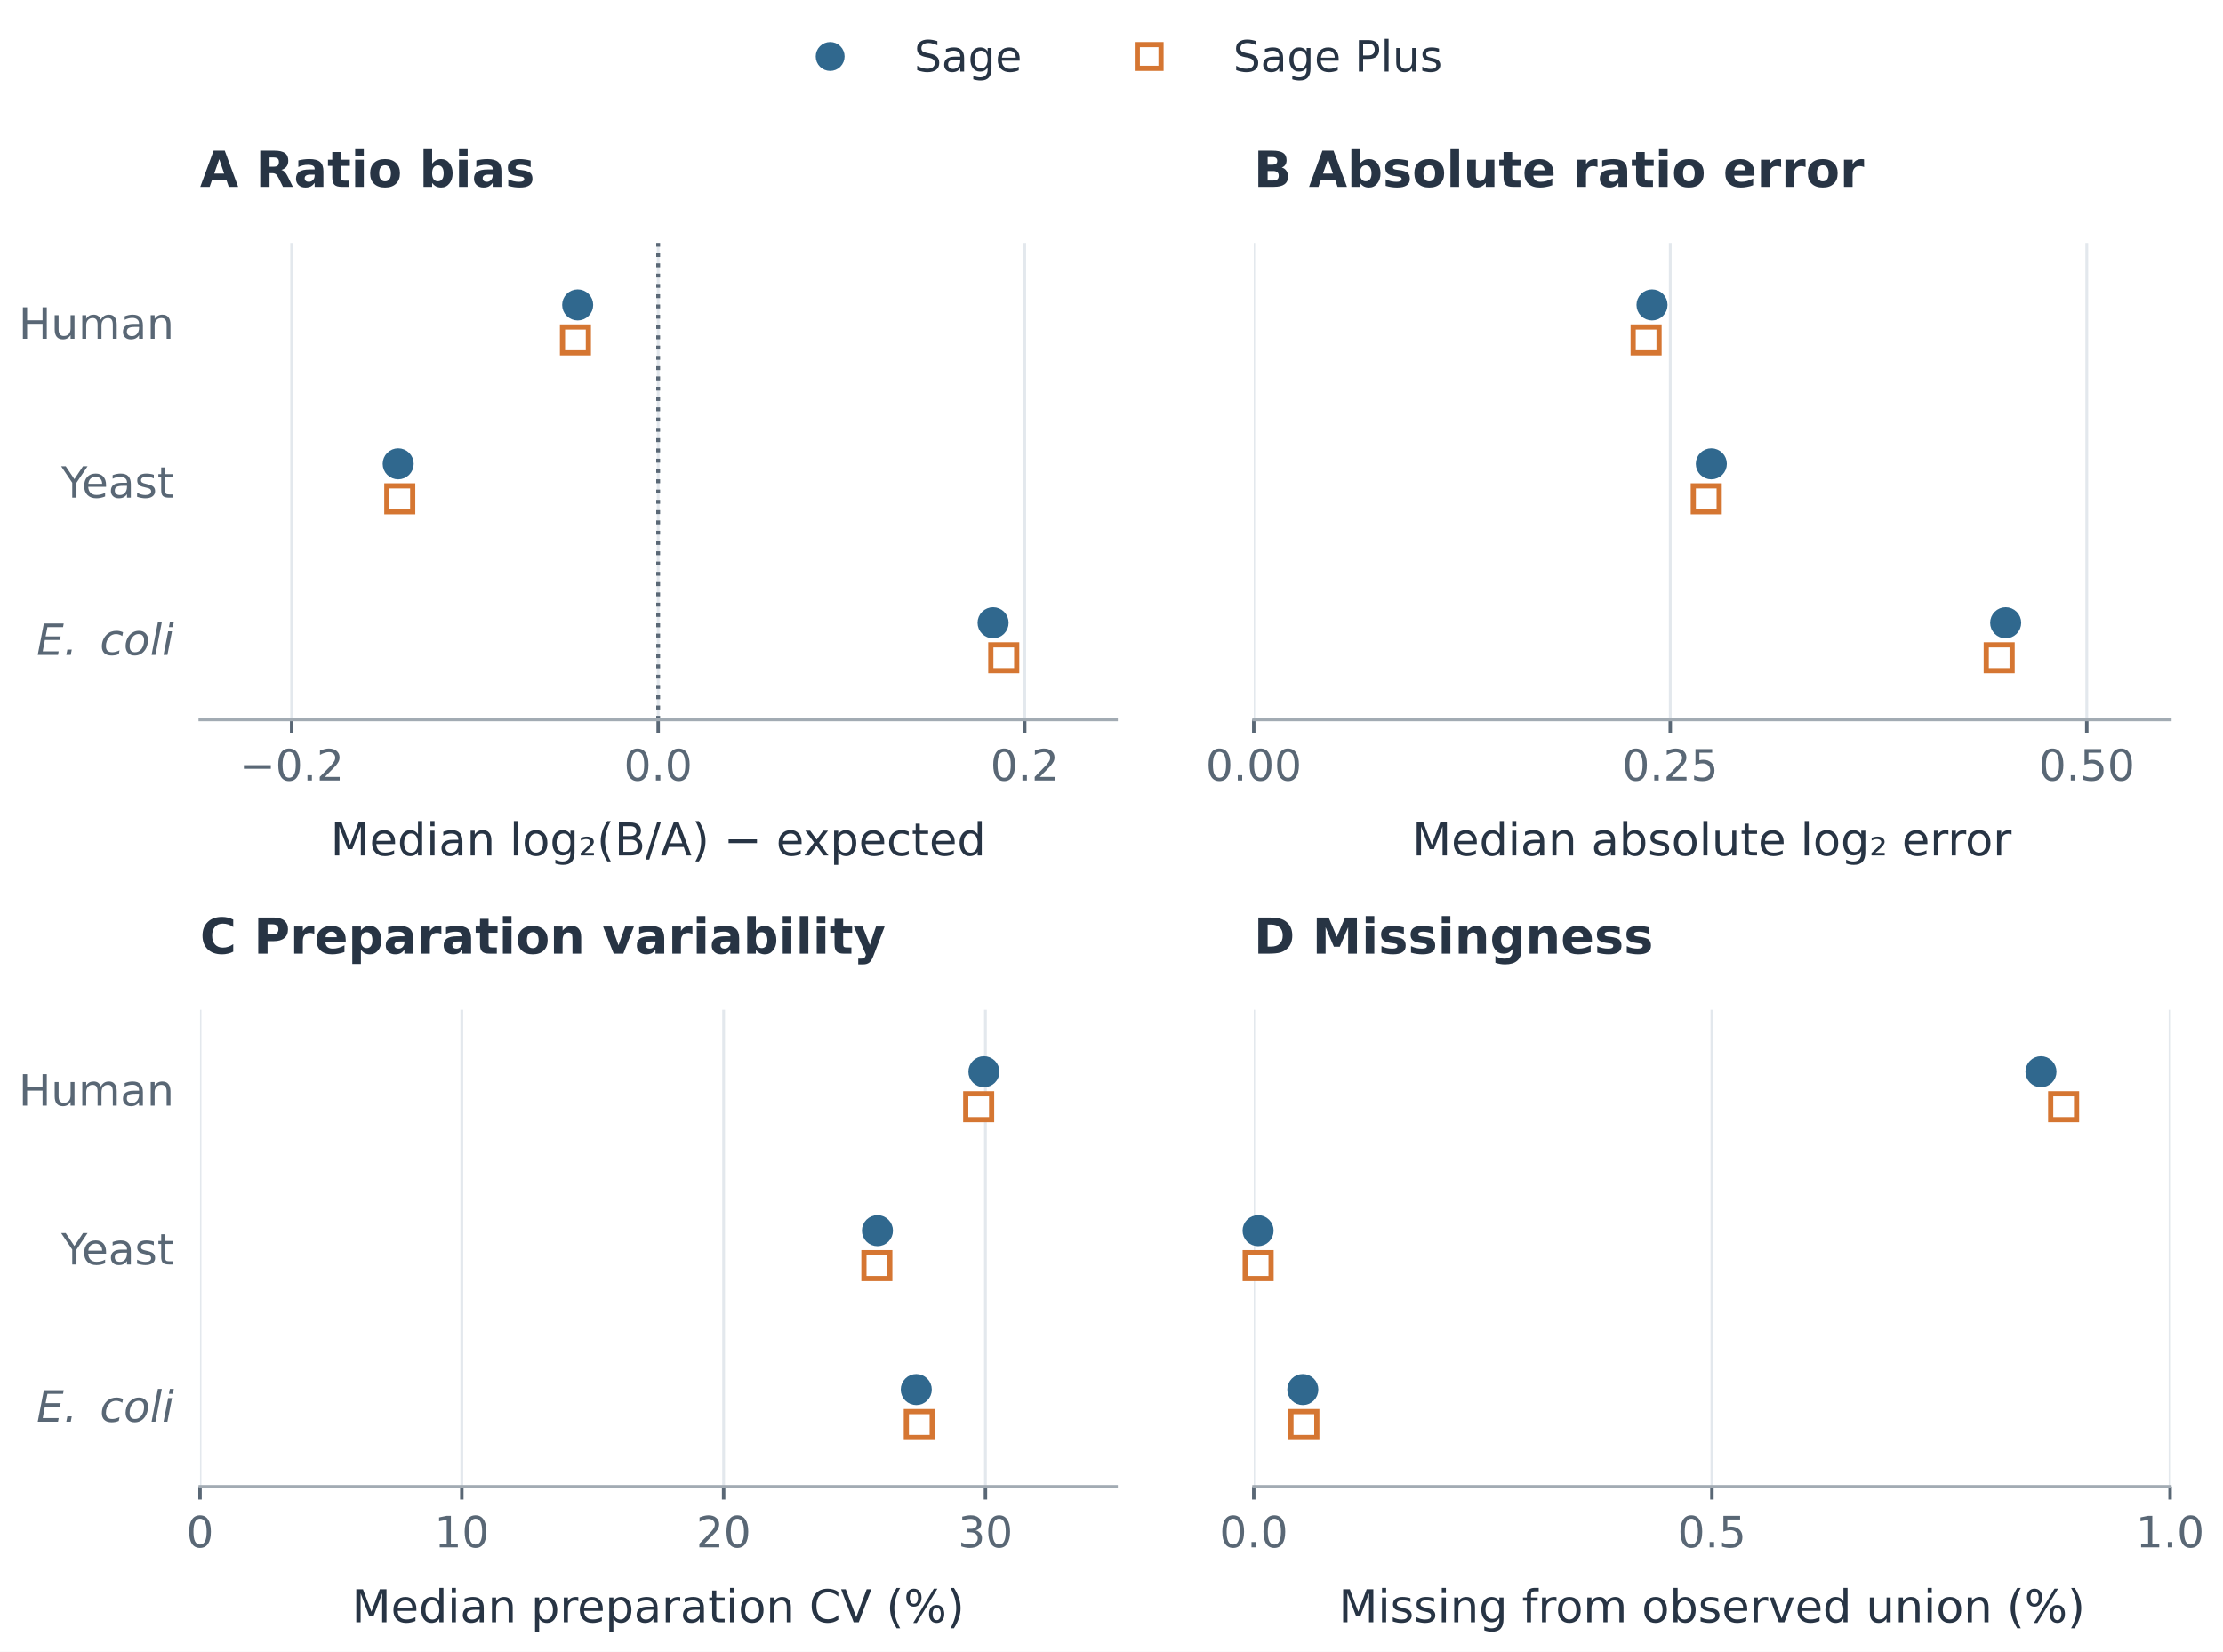
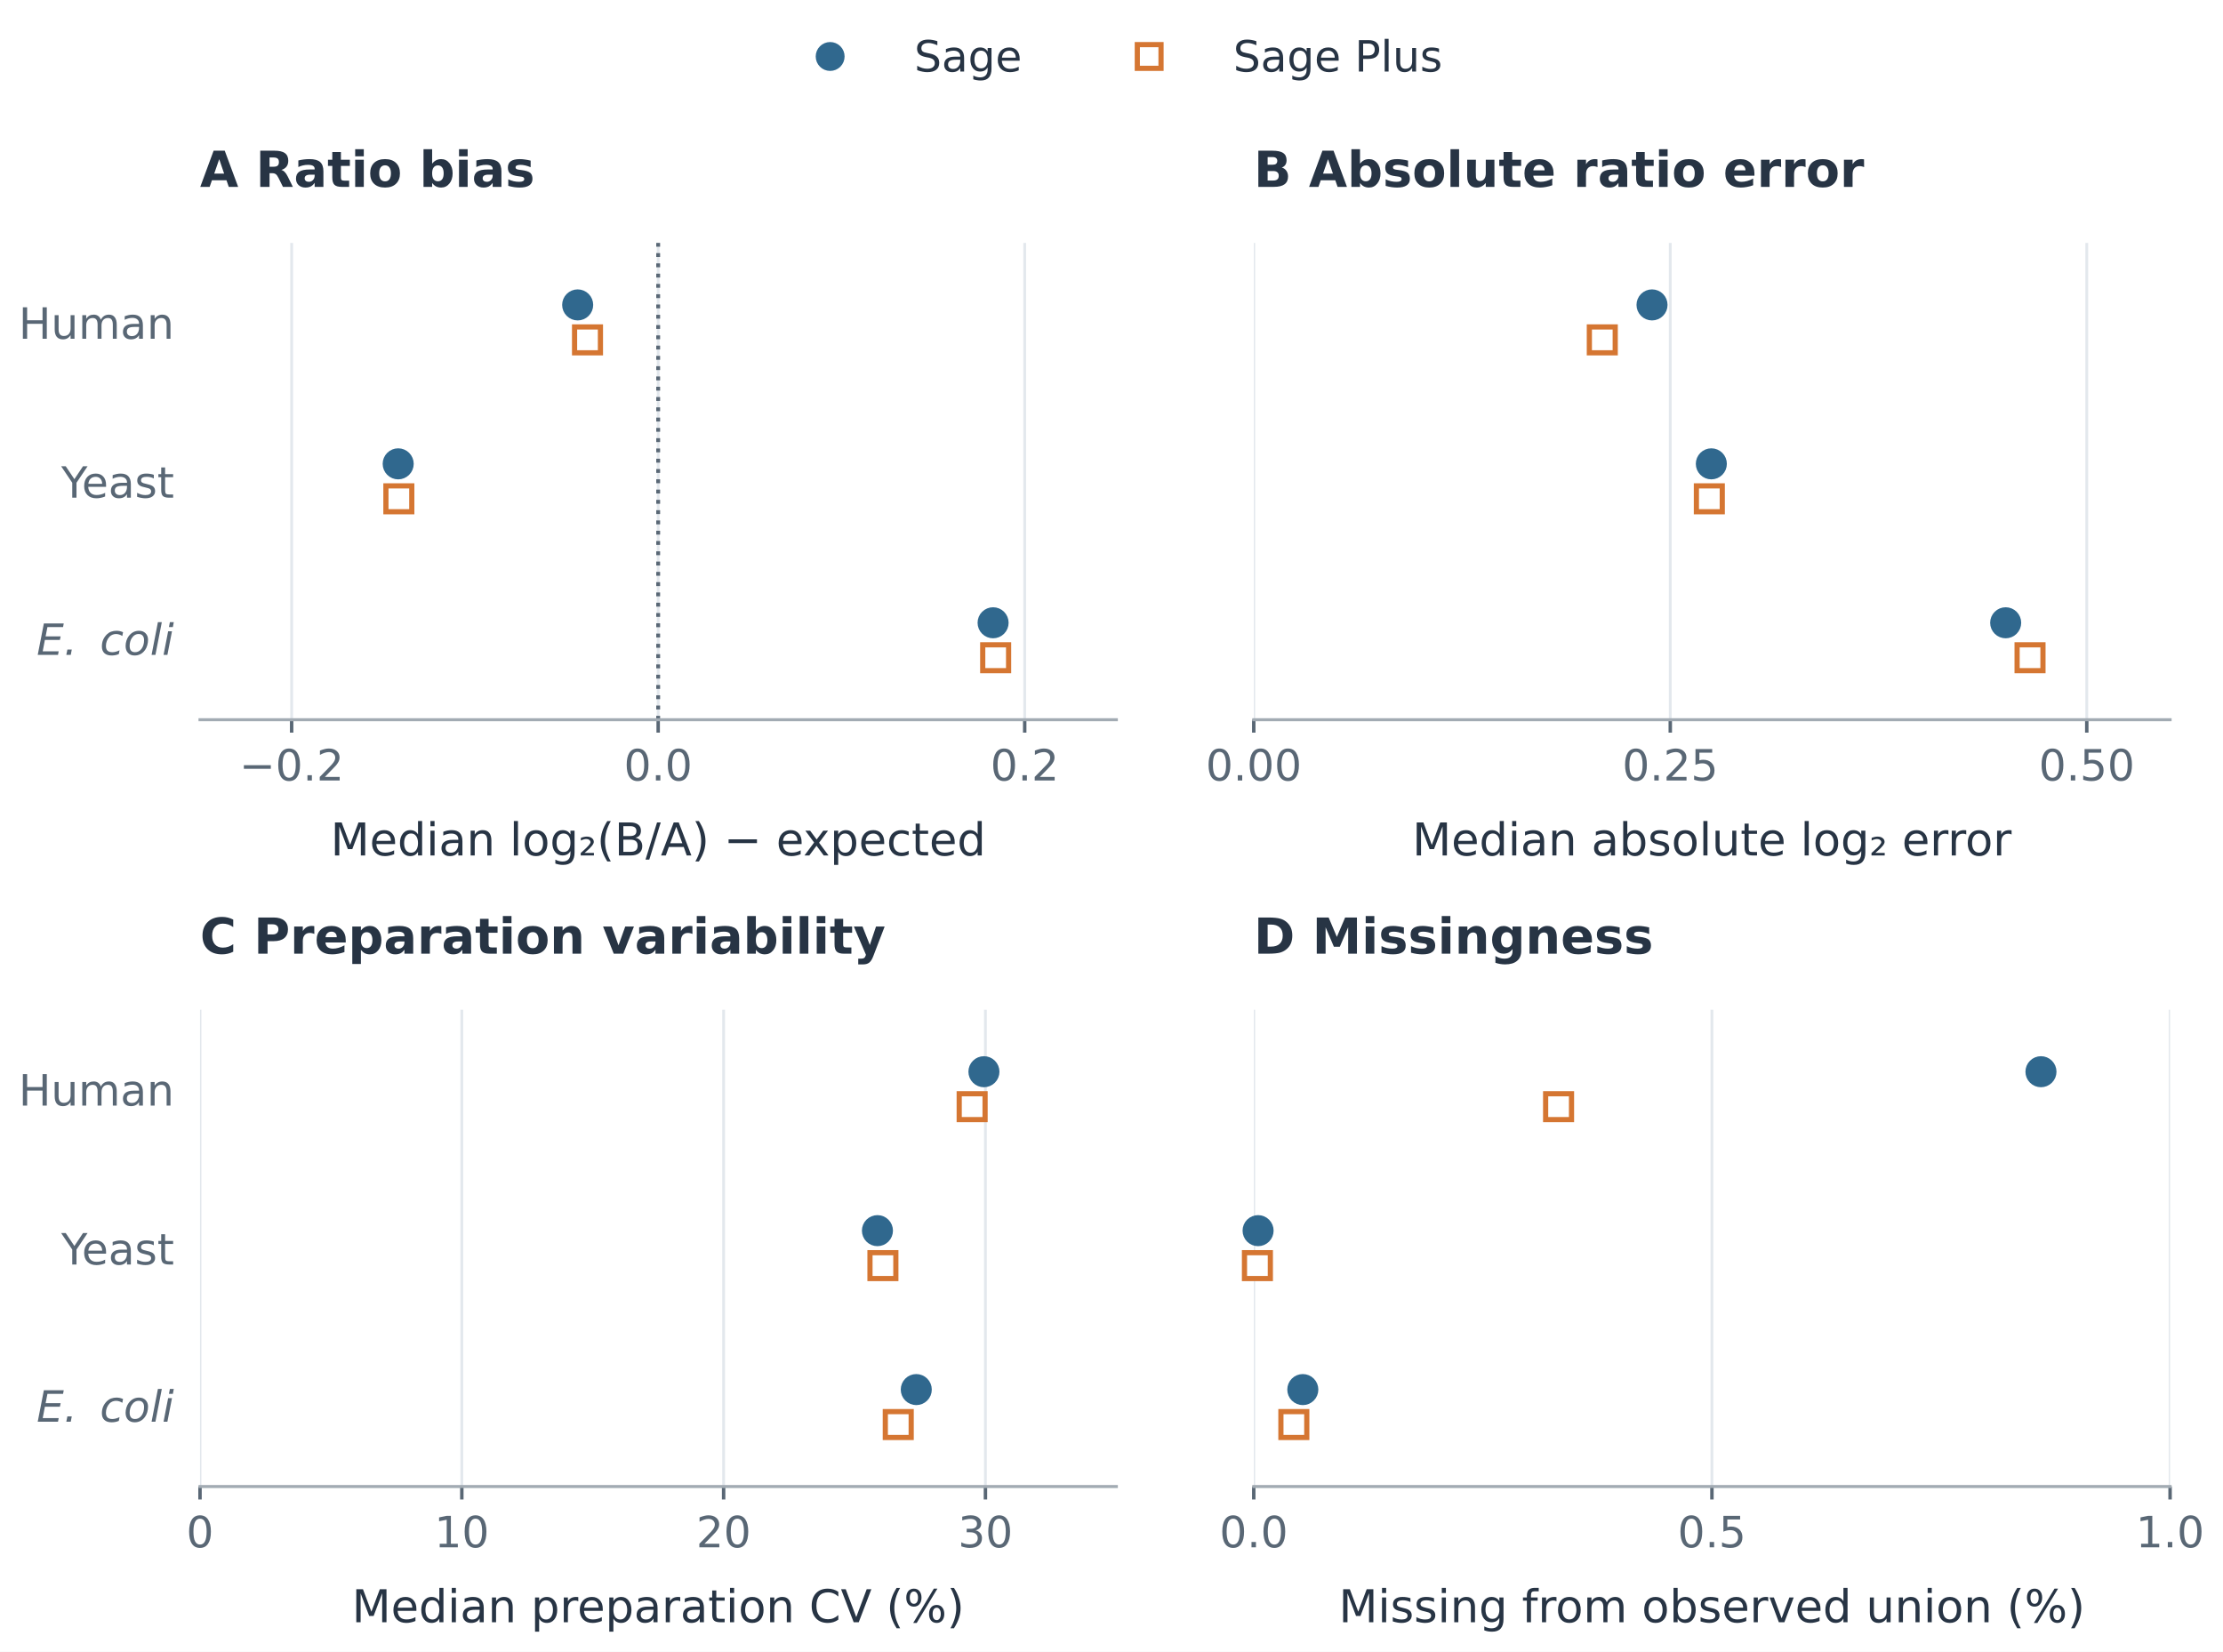
<svg xmlns="http://www.w3.org/2000/svg" xmlns:xlink="http://www.w3.org/1999/xlink" width="515.52pt" height="383.08pt" viewBox="0 0 515.52 383.08" version="1.1">
  <defs>
    <style type="text/css">*{stroke-linejoin: round; stroke-linecap: butt}</style>
  </defs>
  <g id="figure_1">
    <g id="patch_1">
      <path d="M 0 383.08  L 515.52 383.08  L 515.52 0  L 0 0  z " style="fill: #ffffff" />
    </g>
    <g id="axes_1">
      <g id="patch_2">
        <path d="M 46.384 166.92  L 258.882 166.92  L 258.882 56.339  L 46.384 56.339  z " style="fill: #ffffff" />
      </g>
      <g id="matplotlib.axis_1">
        <g id="xtick_1">
          <g id="line2d_1">
            <path d="M 67.634 166.92  L 67.634 56.339  " clip-path="url(#p33148a32cd)" style="fill: none; stroke: #e3e8ed; stroke-width: 0.65; stroke-linecap: square" />
          </g>
          <g id="line2d_2">
            <defs>
              <path id="ma67647b1fe" d="M 0 0  L 0 3  " style="stroke: #596775; stroke-width: 0.8" />
            </defs>
            <g>
              <use xlink:href="#ma67647b1fe" x="67.634" y="166.92" style="fill: #596775; stroke: #596775; stroke-width: 0.8" />
            </g>
          </g>
          <g id="text_1">
            <text style="font-size: 10px; font-family: 'DejaVu Sans'; text-anchor: middle; fill: #596775" x="67.634" y="181.017" transform="rotate(-0 67.63384 181.0172)">−0.2</text>
          </g>
        </g>
        <g id="xtick_2">
          <g id="line2d_3">
            <path d="M 152.633 166.92  L 152.633 56.339  " clip-path="url(#p33148a32cd)" style="fill: none; stroke: #e3e8ed; stroke-width: 0.65; stroke-linecap: square" />
          </g>
          <g id="line2d_4">
            <g>
              <use xlink:href="#ma67647b1fe" x="152.633" y="166.92" style="fill: #596775; stroke: #596775; stroke-width: 0.8" />
            </g>
          </g>
          <g id="text_2">
            <text style="font-size: 10px; font-family: 'DejaVu Sans'; text-anchor: middle; fill: #596775" x="152.633" y="181.017" transform="rotate(-0 152.633 181.0172)">0.0</text>
          </g>
        </g>
        <g id="xtick_3">
          <g id="line2d_5">
            <path d="M 237.632 166.92  L 237.632 56.339  " clip-path="url(#p33148a32cd)" style="fill: none; stroke: #e3e8ed; stroke-width: 0.65; stroke-linecap: square" />
          </g>
          <g id="line2d_6">
            <g>
              <use xlink:href="#ma67647b1fe" x="237.632" y="166.92" style="fill: #596775; stroke: #596775; stroke-width: 0.8" />
            </g>
          </g>
          <g id="text_3">
            <text style="font-size: 10px; font-family: 'DejaVu Sans'; text-anchor: middle; fill: #596775" x="237.632" y="181.017" transform="rotate(-0 237.6321 181.0172)">0.2</text>
          </g>
        </g>
        <g id="text_4">
          <text style="font-size: 10.5px; font-family: 'DejaVu Sans'; text-anchor: middle; fill: #273444" x="152.633" y="198.398" transform="rotate(-0 152.633 198.3979)">Median log₂(B/A) − expected</text>
        </g>
      </g>
      <g id="matplotlib.axis_2">
        <g id="ytick_1">
          <g id="line2d_7" />
          <g id="text_5">
            <text style="font-size: 10px; font-family: 'DejaVu Sans'; text-anchor: end; fill: #596775" x="40.384" y="78.568" transform="rotate(-0 40.38406 78.56791)">Human</text>
          </g>
        </g>
        <g id="ytick_2">
          <g id="line2d_8" />
          <g id="text_6">
            <text style="font-size: 10px; font-family: 'DejaVu Sans'; text-anchor: end; fill: #596775" x="40.384" y="115.428" transform="rotate(-0 40.38406 115.4281)">Yeast</text>
          </g>
        </g>
        <g id="ytick_3">
          <g id="line2d_9" />
          <g id="text_7">
            <g style="fill: #596775" transform="translate(8.484062 152.2895)">
              <text>
                <tspan x="0" y="-0.406" style="font-style: oblique; font-size: 10px; font-family: 'DejaVu Sans'; fill: #596775">E</tspan>
                <tspan x="6.318" y="-0.406" style="font-style: oblique; font-size: 10px; font-family: 'DejaVu Sans'; fill: #596775">.</tspan>
                <tspan x="14.692" y="-0.406" style="font-style: oblique; font-size: 10px; font-family: 'DejaVu Sans'; fill: #596775">c</tspan>
                <tspan x="20.19" y="-0.406" style="font-style: oblique; font-size: 10px; font-family: 'DejaVu Sans'; fill: #596775">o</tspan>
                <tspan x="26.309" y="-0.406" style="font-style: oblique; font-size: 10px; font-family: 'DejaVu Sans'; fill: #596775">l</tspan>
                <tspan x="29.087" y="-0.406" style="font-style: oblique; font-size: 10px; font-family: 'DejaVu Sans'; fill: #596775">i</tspan>
              </text>
            </g>
          </g>
        </g>
      </g>
      <g id="line2d_10">
        <defs>
          <path id="m98a6c8d27e" d="M 0 3  C 0.796 3 1.559 2.684 2.121 2.121  C 2.684 1.559 3 0.796 3 0  C 3 -0.796 2.684 -1.559 2.121 -2.121  C 1.559 -2.684 0.796 -3 0 -3  C -0.796 -3 -1.559 -2.684 -2.121 -2.121  C -2.684 -1.559 -3 -0.796 -3 0  C -3 0.796 -2.684 1.559 -2.121 2.121  C -1.559 2.684 -0.796 3 0 3  z " style="stroke: #30688e; stroke-width: 1.2" />
        </defs>
        <g>
          <use xlink:href="#m98a6c8d27e" x="133.965" y="70.714" style="fill: #30688e; stroke: #30688e; stroke-width: 1.2" />
          <use xlink:href="#m98a6c8d27e" x="92.341" y="107.575" style="fill: #30688e; stroke: #30688e; stroke-width: 1.2" />
          <use xlink:href="#m98a6c8d27e" x="230.302" y="144.435" style="fill: #30688e; stroke: #30688e; stroke-width: 1.2" />
        </g>
      </g>
      <g id="line2d_11">
        <defs>
          <path id="me1aee88a83" d="M -3 3  L 3 3  L 3 -3  L -3 -3  z " style="stroke: #d57632; stroke-width: 1.2; stroke-linejoin: miter" />
        </defs>
        <g>
-           <use xlink:href="#me1aee88a83" x="133.444" y="78.824" style="fill: #ffffff; stroke: #d57632; stroke-width: 1.2; stroke-linejoin: miter" />
-           <use xlink:href="#me1aee88a83" x="92.709" y="115.684" style="fill: #ffffff; stroke: #d57632; stroke-width: 1.2; stroke-linejoin: miter" />
-           <use xlink:href="#me1aee88a83" x="232.774" y="152.544" style="fill: #ffffff; stroke: #d57632; stroke-width: 1.2; stroke-linejoin: miter" />
+           <use xlink:href="#me1aee88a83" x="136.243" y="78.824" style="fill: #ffffff; stroke: #d57632; stroke-width: 1.2; stroke-linejoin: miter" />
+           <use xlink:href="#me1aee88a83" x="92.495" y="115.684" style="fill: #ffffff; stroke: #d57632; stroke-width: 1.2; stroke-linejoin: miter" />
+           <use xlink:href="#me1aee88a83" x="230.897" y="152.544" style="fill: #ffffff; stroke: #d57632; stroke-width: 1.2; stroke-linejoin: miter" />
        </g>
      </g>
      <g id="line2d_12">
        <path d="M 152.633 166.92  L 152.633 56.339  " clip-path="url(#p33148a32cd)" style="fill: none; stroke-dasharray: 0.9,1.485; stroke-dashoffset: 0; stroke: #596775; stroke-width: 0.9" />
      </g>
      <g id="patch_3">
        <path d="M 46.384 166.92  L 258.882 166.92  " style="fill: none; stroke: #a2abb3; stroke-width: 0.7; stroke-linejoin: miter; stroke-linecap: square" />
      </g>
      <g id="text_8">
        <text style="font-weight: 700; font-size: 11.5px; font-family: 'DejaVu Sans'; text-anchor: start; fill: #273444" x="46.384" y="43.339" transform="rotate(-0 46.38406 43.33898)">A  Ratio bias</text>
      </g>
    </g>
    <g id="axes_2">
      <g id="patch_4">
        <path d="M 290.751 166.92  L 503.248 166.92  L 503.248 56.339  L 290.751 56.339  z " style="fill: #ffffff" />
      </g>
      <g id="matplotlib.axis_3">
        <g id="xtick_4">
          <g id="line2d_13">
            <path d="M 290.751 166.92  L 290.751 56.339  " clip-path="url(#p4dbfd229db)" style="fill: none; stroke: #e3e8ed; stroke-width: 0.65; stroke-linecap: square" />
          </g>
          <g id="line2d_14">
            <g>
              <use xlink:href="#ma67647b1fe" x="290.751" y="166.92" style="fill: #596775; stroke: #596775; stroke-width: 0.8" />
            </g>
          </g>
          <g id="text_9">
            <text style="font-size: 10px; font-family: 'DejaVu Sans'; text-anchor: middle; fill: #596775" x="290.751" y="181.017" transform="rotate(-0 290.7507 181.0172)">0.00</text>
          </g>
        </g>
        <g id="xtick_5">
          <g id="line2d_15">
            <path d="M 387.341 166.92  L 387.341 56.339  " clip-path="url(#p4dbfd229db)" style="fill: none; stroke: #e3e8ed; stroke-width: 0.65; stroke-linecap: square" />
          </g>
          <g id="line2d_16">
            <g>
              <use xlink:href="#ma67647b1fe" x="387.341" y="166.92" style="fill: #596775; stroke: #596775; stroke-width: 0.8" />
            </g>
          </g>
          <g id="text_10">
            <text style="font-size: 10px; font-family: 'DejaVu Sans'; text-anchor: middle; fill: #596775" x="387.341" y="181.017" transform="rotate(-0 387.3406 181.0172)">0.25</text>
          </g>
        </g>
        <g id="xtick_6">
          <g id="line2d_17">
            <path d="M 483.93 166.92  L 483.93 56.339  " clip-path="url(#p4dbfd229db)" style="fill: none; stroke: #e3e8ed; stroke-width: 0.65; stroke-linecap: square" />
          </g>
          <g id="line2d_18">
            <g>
              <use xlink:href="#ma67647b1fe" x="483.93" y="166.92" style="fill: #596775; stroke: #596775; stroke-width: 0.8" />
            </g>
          </g>
          <g id="text_11">
            <text style="font-size: 10px; font-family: 'DejaVu Sans'; text-anchor: middle; fill: #596775" x="483.93" y="181.017" transform="rotate(-0 483.9305 181.0172)">0.50</text>
          </g>
        </g>
        <g id="text_12">
          <text style="font-size: 10.5px; font-family: 'DejaVu Sans'; text-anchor: middle; fill: #273444" x="397" y="198.398" transform="rotate(-0 396.9995 198.3979)">Median absolute log₂ error</text>
        </g>
      </g>
      <g id="matplotlib.axis_4">
        <g id="ytick_4">
          <g id="line2d_19" />
        </g>
        <g id="ytick_5">
          <g id="line2d_20" />
        </g>
        <g id="ytick_6">
          <g id="line2d_21" />
        </g>
      </g>
      <g id="line2d_22">
        <g>
          <use xlink:href="#m98a6c8d27e" x="383.11" y="70.714" style="fill: #30688e; stroke: #30688e; stroke-width: 1.2" />
          <use xlink:href="#m98a6c8d27e" x="396.864" y="107.575" style="fill: #30688e; stroke: #30688e; stroke-width: 1.2" />
          <use xlink:href="#m98a6c8d27e" x="465.122" y="144.435" style="fill: #30688e; stroke: #30688e; stroke-width: 1.2" />
        </g>
      </g>
      <g id="line2d_23">
        <g>
-           <use xlink:href="#me1aee88a83" x="381.738" y="78.824" style="fill: #ffffff; stroke: #d57632; stroke-width: 1.2; stroke-linejoin: miter" />
-           <use xlink:href="#me1aee88a83" x="395.683" y="115.684" style="fill: #ffffff; stroke: #d57632; stroke-width: 1.2; stroke-linejoin: miter" />
-           <use xlink:href="#me1aee88a83" x="463.618" y="152.544" style="fill: #ffffff; stroke: #d57632; stroke-width: 1.2; stroke-linejoin: miter" />
+           <use xlink:href="#me1aee88a83" x="371.575" y="78.824" style="fill: #ffffff; stroke: #d57632; stroke-width: 1.2; stroke-linejoin: miter" />
+           <use xlink:href="#me1aee88a83" x="396.4" y="115.684" style="fill: #ffffff; stroke: #d57632; stroke-width: 1.2; stroke-linejoin: miter" />
+           <use xlink:href="#me1aee88a83" x="470.77" y="152.544" style="fill: #ffffff; stroke: #d57632; stroke-width: 1.2; stroke-linejoin: miter" />
        </g>
      </g>
      <g id="patch_5">
        <path d="M 290.751 166.92  L 503.248 166.92  " style="fill: none; stroke: #a2abb3; stroke-width: 0.7; stroke-linejoin: miter; stroke-linecap: square" />
      </g>
      <g id="text_13">
        <text style="font-weight: 700; font-size: 11.5px; font-family: 'DejaVu Sans'; text-anchor: start; fill: #273444" x="290.751" y="43.339" transform="rotate(-0 290.7507 43.33898)">B  Absolute ratio error</text>
      </g>
    </g>
    <g id="axes_3">
      <g id="patch_6">
        <path d="M 46.384 344.759  L 258.882 344.759  L 258.882 234.179  L 46.384 234.179  z " style="fill: #ffffff" />
      </g>
      <g id="matplotlib.axis_5">
        <g id="xtick_7">
          <g id="line2d_24">
            <path d="M 46.384 344.759  L 46.384 234.179  " clip-path="url(#pa8709e335a)" style="fill: none; stroke: #e3e8ed; stroke-width: 0.65; stroke-linecap: square" />
          </g>
          <g id="line2d_25">
            <g>
              <use xlink:href="#ma67647b1fe" x="46.384" y="344.759" style="fill: #596775; stroke: #596775; stroke-width: 0.8" />
            </g>
          </g>
          <g id="text_14">
            <text style="font-size: 10px; font-family: 'DejaVu Sans'; text-anchor: middle; fill: #596775" x="46.384" y="358.857" transform="rotate(-0 46.38406 358.8568)">0</text>
          </g>
        </g>
        <g id="xtick_8">
          <g id="line2d_26">
            <path d="M 107.098 344.759  L 107.098 234.179  " clip-path="url(#pa8709e335a)" style="fill: none; stroke: #e3e8ed; stroke-width: 0.65; stroke-linecap: square" />
          </g>
          <g id="line2d_27">
            <g>
              <use xlink:href="#ma67647b1fe" x="107.098" y="344.759" style="fill: #596775; stroke: #596775; stroke-width: 0.8" />
            </g>
          </g>
          <g id="text_15">
            <text style="font-size: 10px; font-family: 'DejaVu Sans'; text-anchor: middle; fill: #596775" x="107.098" y="358.857" transform="rotate(-0 107.0977 358.8568)">10</text>
          </g>
        </g>
        <g id="xtick_9">
          <g id="line2d_28">
            <path d="M 167.811 344.759  L 167.811 234.179  " clip-path="url(#pa8709e335a)" style="fill: none; stroke: #e3e8ed; stroke-width: 0.65; stroke-linecap: square" />
          </g>
          <g id="line2d_29">
            <g>
              <use xlink:href="#ma67647b1fe" x="167.811" y="344.759" style="fill: #596775; stroke: #596775; stroke-width: 0.8" />
            </g>
          </g>
          <g id="text_16">
            <text style="font-size: 10px; font-family: 'DejaVu Sans'; text-anchor: middle; fill: #596775" x="167.811" y="358.857" transform="rotate(-0 167.8114 358.8568)">20</text>
          </g>
        </g>
        <g id="xtick_10">
          <g id="line2d_30">
            <path d="M 228.525 344.759  L 228.525 234.179  " clip-path="url(#pa8709e335a)" style="fill: none; stroke: #e3e8ed; stroke-width: 0.65; stroke-linecap: square" />
          </g>
          <g id="line2d_31">
            <g>
              <use xlink:href="#ma67647b1fe" x="228.525" y="344.759" style="fill: #596775; stroke: #596775; stroke-width: 0.8" />
            </g>
          </g>
          <g id="text_17">
            <text style="font-size: 10px; font-family: 'DejaVu Sans'; text-anchor: middle; fill: #596775" x="228.525" y="358.857" transform="rotate(-0 228.525 358.8568)">30</text>
          </g>
        </g>
        <g id="text_18">
          <text style="font-size: 10.5px; font-family: 'DejaVu Sans'; text-anchor: middle; fill: #273444" x="152.633" y="376.238" transform="rotate(-0 152.633 376.2375)">Median preparation CV (%)</text>
        </g>
      </g>
      <g id="matplotlib.axis_6">
        <g id="ytick_7">
          <g id="line2d_32" />
          <g id="text_19">
            <text style="font-size: 10px; font-family: 'DejaVu Sans'; text-anchor: end; fill: #596775" x="40.384" y="256.408" transform="rotate(-0 40.38406 256.4075)">Human</text>
          </g>
        </g>
        <g id="ytick_8">
          <g id="line2d_33" />
          <g id="text_20">
            <text style="font-size: 10px; font-family: 'DejaVu Sans'; text-anchor: end; fill: #596775" x="40.384" y="293.268" transform="rotate(-0 40.38406 293.2677)">Yeast</text>
          </g>
        </g>
        <g id="ytick_9">
          <g id="line2d_34" />
          <g id="text_21">
            <g style="fill: #596775" transform="translate(8.484062 330.1291)">
              <text>
                <tspan x="0" y="-0.406" style="font-style: oblique; font-size: 10px; font-family: 'DejaVu Sans'; fill: #596775">E</tspan>
                <tspan x="6.318" y="-0.406" style="font-style: oblique; font-size: 10px; font-family: 'DejaVu Sans'; fill: #596775">.</tspan>
                <tspan x="14.692" y="-0.406" style="font-style: oblique; font-size: 10px; font-family: 'DejaVu Sans'; fill: #596775">c</tspan>
                <tspan x="20.19" y="-0.406" style="font-style: oblique; font-size: 10px; font-family: 'DejaVu Sans'; fill: #596775">o</tspan>
                <tspan x="26.309" y="-0.406" style="font-style: oblique; font-size: 10px; font-family: 'DejaVu Sans'; fill: #596775">l</tspan>
                <tspan x="29.087" y="-0.406" style="font-style: oblique; font-size: 10px; font-family: 'DejaVu Sans'; fill: #596775">i</tspan>
              </text>
            </g>
          </g>
        </g>
      </g>
      <g id="line2d_35">
        <g>
          <use xlink:href="#m98a6c8d27e" x="228.177" y="248.554" style="fill: #30688e; stroke: #30688e; stroke-width: 1.2" />
          <use xlink:href="#m98a6c8d27e" x="203.481" y="285.414" style="fill: #30688e; stroke: #30688e; stroke-width: 1.2" />
          <use xlink:href="#m98a6c8d27e" x="212.486" y="322.274" style="fill: #30688e; stroke: #30688e; stroke-width: 1.2" />
        </g>
      </g>
      <g id="line2d_36">
        <g>
-           <use xlink:href="#me1aee88a83" x="226.958" y="256.663" style="fill: #ffffff; stroke: #d57632; stroke-width: 1.2; stroke-linejoin: miter" />
-           <use xlink:href="#me1aee88a83" x="203.345" y="293.524" style="fill: #ffffff; stroke: #d57632; stroke-width: 1.2; stroke-linejoin: miter" />
-           <use xlink:href="#me1aee88a83" x="213.181" y="330.384" style="fill: #ffffff; stroke: #d57632; stroke-width: 1.2; stroke-linejoin: miter" />
+           <use xlink:href="#me1aee88a83" x="225.443" y="256.663" style="fill: #ffffff; stroke: #d57632; stroke-width: 1.2; stroke-linejoin: miter" />
+           <use xlink:href="#me1aee88a83" x="204.75" y="293.524" style="fill: #ffffff; stroke: #d57632; stroke-width: 1.2; stroke-linejoin: miter" />
+           <use xlink:href="#me1aee88a83" x="208.307" y="330.384" style="fill: #ffffff; stroke: #d57632; stroke-width: 1.2; stroke-linejoin: miter" />
        </g>
      </g>
      <g id="patch_7">
        <path d="M 46.384 344.759  L 258.882 344.759  " style="fill: none; stroke: #a2abb3; stroke-width: 0.7; stroke-linejoin: miter; stroke-linecap: square" />
      </g>
      <g id="text_22">
        <text style="font-weight: 700; font-size: 11.5px; font-family: 'DejaVu Sans'; text-anchor: start; fill: #273444" x="46.384" y="221.179" transform="rotate(-0 46.38406 221.1786)">C  Preparation variability</text>
      </g>
    </g>
    <g id="axes_4">
      <g id="patch_8">
        <path d="M 290.751 344.759  L 503.248 344.759  L 503.248 234.179  L 290.751 234.179  z " style="fill: #ffffff" />
      </g>
      <g id="matplotlib.axis_7">
        <g id="xtick_11">
          <g id="line2d_37">
            <path d="M 290.751 344.759  L 290.751 234.179  " clip-path="url(#pec7032267a)" style="fill: none; stroke: #e3e8ed; stroke-width: 0.65; stroke-linecap: square" />
          </g>
          <g id="line2d_38">
            <g>
              <use xlink:href="#ma67647b1fe" x="290.751" y="344.759" style="fill: #596775; stroke: #596775; stroke-width: 0.8" />
            </g>
          </g>
          <g id="text_23">
            <text style="font-size: 10px; font-family: 'DejaVu Sans'; text-anchor: middle; fill: #596775" x="290.751" y="358.857" transform="rotate(-0 290.7507 358.8568)">0.0</text>
          </g>
        </g>
        <g id="xtick_12">
          <g id="line2d_39">
            <path d="M 397 344.759  L 397 234.179  " clip-path="url(#pec7032267a)" style="fill: none; stroke: #e3e8ed; stroke-width: 0.65; stroke-linecap: square" />
          </g>
          <g id="line2d_40">
            <g>
              <use xlink:href="#ma67647b1fe" x="397" y="344.759" style="fill: #596775; stroke: #596775; stroke-width: 0.8" />
            </g>
          </g>
          <g id="text_24">
            <text style="font-size: 10px; font-family: 'DejaVu Sans'; text-anchor: middle; fill: #596775" x="397" y="358.857" transform="rotate(-0 396.9995 358.8568)">0.5</text>
          </g>
        </g>
        <g id="xtick_13">
          <g id="line2d_41">
            <path d="M 503.248 344.759  L 503.248 234.179  " clip-path="url(#pec7032267a)" style="fill: none; stroke: #e3e8ed; stroke-width: 0.65; stroke-linecap: square" />
          </g>
          <g id="line2d_42">
            <g>
              <use xlink:href="#ma67647b1fe" x="503.248" y="344.759" style="fill: #596775; stroke: #596775; stroke-width: 0.8" />
            </g>
          </g>
          <g id="text_25">
            <text style="font-size: 10px; font-family: 'DejaVu Sans'; text-anchor: middle; fill: #596775" x="503.248" y="358.857" transform="rotate(-0 503.2484 358.8568)">1.0</text>
          </g>
        </g>
        <g id="text_26">
          <text style="font-size: 10.5px; font-family: 'DejaVu Sans'; text-anchor: middle; fill: #273444" x="397" y="376.238" transform="rotate(-0 396.9995 376.2375)">Missing from observed union (%)</text>
        </g>
      </g>
      <g id="matplotlib.axis_8">
        <g id="ytick_10">
          <g id="line2d_43" />
        </g>
        <g id="ytick_11">
          <g id="line2d_44" />
        </g>
        <g id="ytick_12">
          <g id="line2d_45" />
        </g>
      </g>
      <g id="line2d_46">
        <g>
          <use xlink:href="#m98a6c8d27e" x="473.306" y="248.554" style="fill: #30688e; stroke: #30688e; stroke-width: 1.2" />
          <use xlink:href="#m98a6c8d27e" x="291.755" y="285.414" style="fill: #30688e; stroke: #30688e; stroke-width: 1.2" />
          <use xlink:href="#m98a6c8d27e" x="302.126" y="322.274" style="fill: #30688e; stroke: #30688e; stroke-width: 1.2" />
        </g>
      </g>
      <g id="line2d_47">
        <g>
-           <use xlink:href="#me1aee88a83" x="478.56" y="256.663" style="fill: #ffffff; stroke: #d57632; stroke-width: 1.2; stroke-linejoin: miter" />
-           <use xlink:href="#me1aee88a83" x="291.768" y="293.524" style="fill: #ffffff; stroke: #d57632; stroke-width: 1.2; stroke-linejoin: miter" />
-           <use xlink:href="#me1aee88a83" x="302.375" y="330.384" style="fill: #ffffff; stroke: #d57632; stroke-width: 1.2; stroke-linejoin: miter" />
+           <use xlink:href="#me1aee88a83" x="361.439" y="256.663" style="fill: #ffffff; stroke: #d57632; stroke-width: 1.2; stroke-linejoin: miter" />
+           <use xlink:href="#me1aee88a83" x="291.598" y="293.524" style="fill: #ffffff; stroke: #d57632; stroke-width: 1.2; stroke-linejoin: miter" />
+           <use xlink:href="#me1aee88a83" x="300.046" y="330.384" style="fill: #ffffff; stroke: #d57632; stroke-width: 1.2; stroke-linejoin: miter" />
        </g>
      </g>
      <g id="patch_9">
        <path d="M 290.751 344.759  L 503.248 344.759  " style="fill: none; stroke: #a2abb3; stroke-width: 0.7; stroke-linejoin: miter; stroke-linecap: square" />
      </g>
      <g id="text_27">
        <text style="font-weight: 700; font-size: 11.5px; font-family: 'DejaVu Sans'; text-anchor: start; fill: #273444" x="290.751" y="221.179" transform="rotate(-0 290.7507 221.1786)">D  Missingness</text>
      </g>
    </g>
    <g id="legend_1">
      <g id="line2d_48">
        <defs>
          <path id="m2ec25e5ec6" d="M 0 2.75  C 0.729 2.75 1.429 2.46 1.945 1.945  C 2.46 1.429 2.75 0.729 2.75 0  C 2.75 -0.729 2.46 -1.429 1.945 -1.945  C 1.429 -2.46 0.729 -2.75 0 -2.75  C -0.729 -2.75 -1.429 -2.46 -1.945 -1.945  C -2.46 -1.429 -2.75 -0.729 -2.75 0  C -2.75 0.729 -2.46 1.429 -1.945 1.945  C -1.429 2.46 -0.729 2.75 0 2.75  z " style="stroke: #30688e; stroke-width: 1.2" />
        </defs>
        <g>
          <use xlink:href="#m2ec25e5ec6" x="192.515" y="13.098" style="fill: #30688e; stroke: #30688e; stroke-width: 1.2" />
        </g>
      </g>
      <g id="text_28">
        <text style="font-size: 10px; font-family: 'DejaVu Sans'; text-anchor: start; fill: #273444" x="212.015" y="16.598" transform="rotate(-0 212.0155 16.59844)">Sage</text>
      </g>
      <g id="line2d_49">
        <defs>
          <path id="m84e4012bae" d="M -2.75 2.75  L 2.75 2.75  L 2.75 -2.75  L -2.75 -2.75  z " style="stroke: #d57632; stroke-width: 1.2; stroke-linejoin: miter" />
        </defs>
        <g>
          <use xlink:href="#m84e4012bae" x="266.494" y="13.098" style="fill: #ffffff; stroke: #d57632; stroke-width: 1.2; stroke-linejoin: miter" />
        </g>
      </g>
      <g id="text_29">
        <text style="font-size: 10px; font-family: 'DejaVu Sans'; text-anchor: start; fill: #273444" x="285.994" y="16.598" transform="rotate(-0 285.9936 16.59844)">Sage Plus</text>
      </g>
    </g>
  </g>
  <defs>
    <clipPath id="p33148a32cd">
      <rect x="46.384" y="56.339" width="212.498" height="110.581" />
    </clipPath>
    <clipPath id="p4dbfd229db">
      <rect x="290.751" y="56.339" width="212.498" height="110.581" />
    </clipPath>
    <clipPath id="pa8709e335a">
      <rect x="46.384" y="234.179" width="212.498" height="110.581" />
    </clipPath>
    <clipPath id="pec7032267a">
      <rect x="290.751" y="234.179" width="212.498" height="110.581" />
    </clipPath>
  </defs>
</svg>
